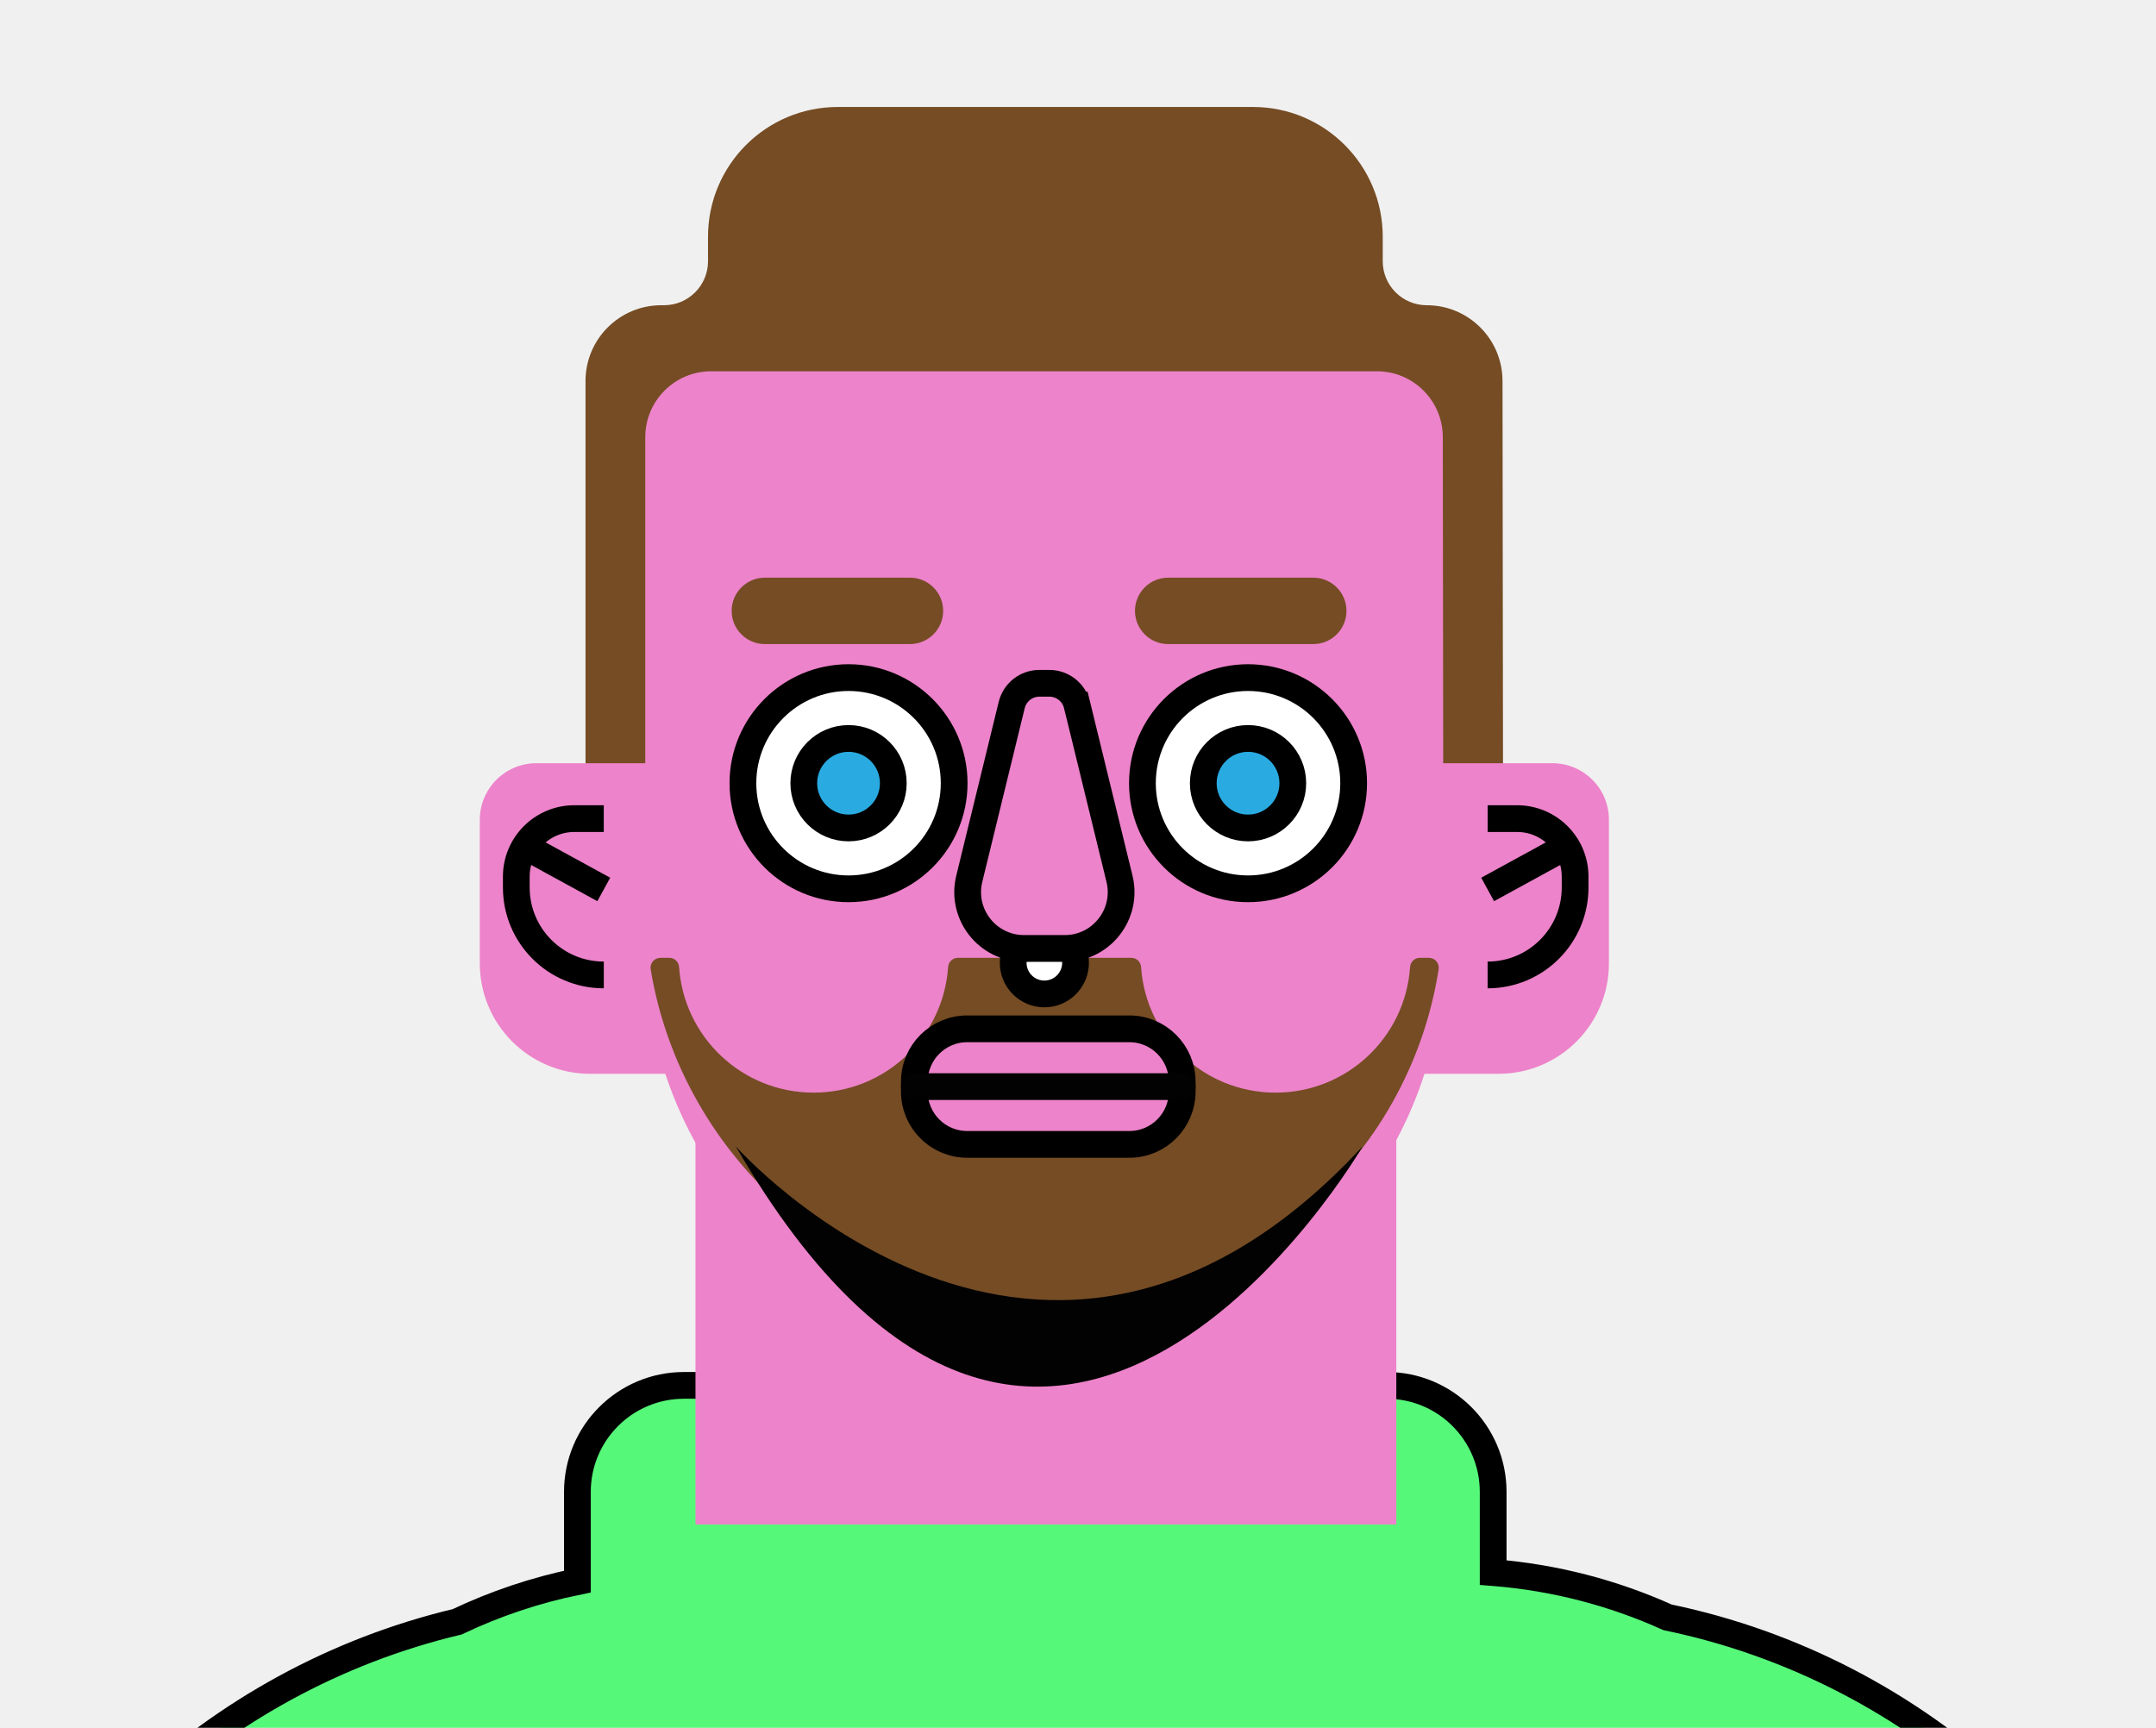
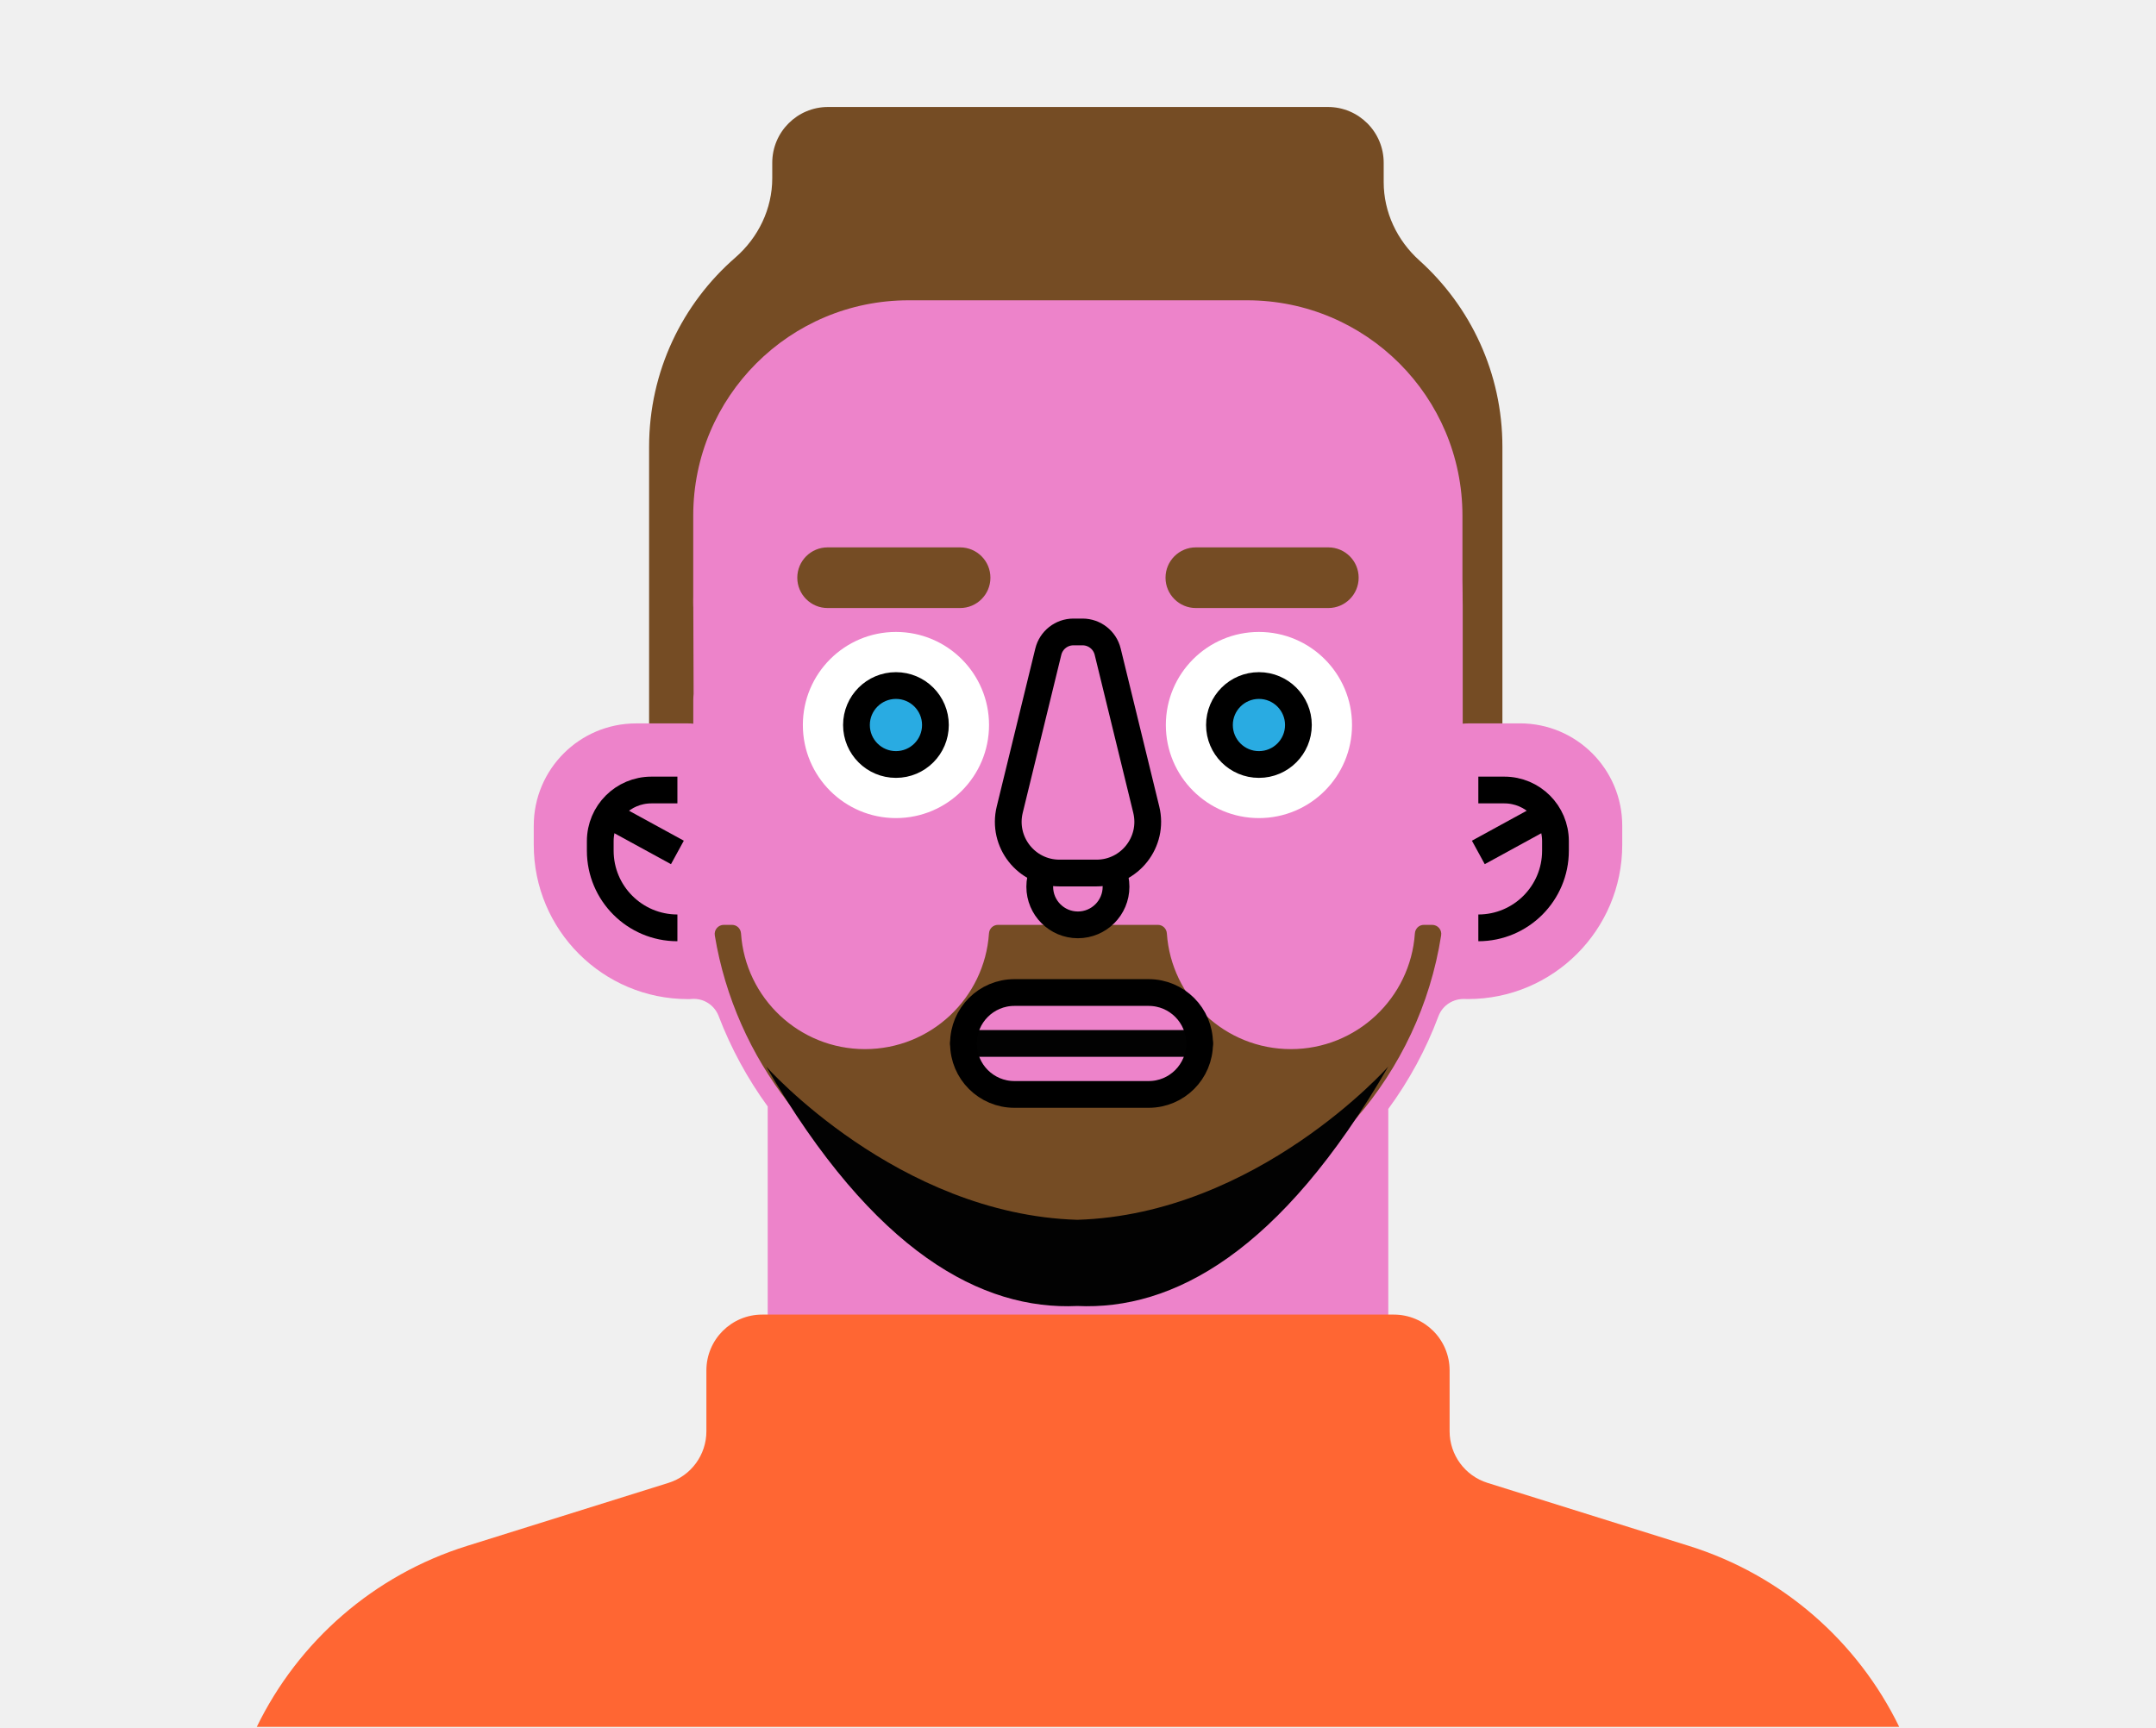
<svg xmlns="http://www.w3.org/2000/svg" width="403" height="323" viewBox="0 0 403 323" fill="none">
-   <g clip-path="url(#clip0_46_2132)">
-     <path d="M411.637 395.611C397.718 347.49 358.752 312.112 311.7 302.356C301.584 297.789 290.593 294.896 279.103 293.988V278.905C279.103 267.907 270.185 258.993 259.183 258.993H127.847C116.845 258.993 107.927 267.907 107.927 278.905V295.673C100.075 297.275 92.536 299.824 85.451 303.192C40.073 314.004 2.787 348.765 -10.76 395.611L-79.691 764.262C-83.176 782.906 -68.864 800.133 -49.889 800.133H33.053L57.264 682.935H343.296L375.407 839L458.109 810.266C474.873 804.442 484.858 787.243 481.597 769.802L411.631 395.611H411.637Z" fill="#56F879" stroke="black" stroke-width="5" stroke-miterlimit="10" />
-     <path d="M280.848 71.202C280.834 63.388 274.5 57.063 266.686 57.063C262.146 57.063 258.462 53.384 258.462 48.839V44.258C258.462 30.86 247.602 20 234.204 20H156.6C143.201 20 132.342 30.86 132.342 44.258V48.839C132.342 53.379 128.662 57.063 124.118 57.063H123.607C115.783 57.063 109.445 63.406 109.445 71.225V178.432L280.99 179.099L280.852 71.207L280.848 71.202Z" fill="#754C24" />
-     <path d="M261 184H130V285H261V184Z" fill="#ED83CA" />
-     <path d="M269.814 177.935C269.814 219.041 236.563 252.383 195.489 252.535C154.31 252.682 120.613 218.54 120.613 177.36V81.726C120.613 74.923 126.128 69.408 132.931 69.408H257.372C264.165 69.408 269.68 74.909 269.689 81.708L269.809 177.939L269.814 177.935Z" fill="#ED83CA" />
-     <path d="M110.333 200.744H128.878V142.679H100.255C94.418 142.684 89.686 147.417 89.686 153.254V180.101C89.686 191.504 98.931 200.749 110.333 200.749V200.744Z" fill="#ED83CA" />
-     <path d="M280.098 200.744H261.553V142.679H290.171C296.008 142.679 300.741 147.412 300.741 153.249V180.097C300.741 191.499 291.496 200.744 280.094 200.744H280.098Z" fill="#ED83CA" />
-     <path d="M112.857 153.037H107.352C101.358 153.037 96.506 157.895 96.506 163.883V165.907C96.506 174.941 103.828 182.263 112.862 182.263" fill="#ED83CA" />
-     <path d="M112.857 153.037H107.352C101.358 153.037 96.506 157.895 96.506 163.883V165.907C96.506 174.941 103.828 182.263 112.862 182.263" stroke="black" stroke-width="5" stroke-miterlimit="10" />
-     <path d="M112.857 166.28L97.555 157.909" stroke="black" stroke-width="5" stroke-miterlimit="10" />
-     <path d="M278.069 153.037H283.575C289.568 153.037 294.42 157.895 294.42 163.883V165.907C294.42 174.941 287.098 182.263 278.064 182.263" fill="#ED83CA" />
-     <path d="M278.069 153.037H283.575C289.568 153.037 294.42 157.895 294.42 163.883V165.907C294.42 174.941 287.098 182.263 278.064 182.263" stroke="black" stroke-width="5" stroke-miterlimit="10" />
-     <path d="M278.069 166.28L293.367 157.909" stroke="black" stroke-width="5" stroke-miterlimit="10" />
-     <path d="M265.389 179.066C264.423 179.066 263.641 179.825 263.572 180.791C262.685 193.905 251.77 204.267 238.431 204.267C225.092 204.267 214.173 193.905 213.29 180.791C213.226 179.825 212.444 179.066 211.473 179.066H179.037C178.071 179.066 177.289 179.825 177.22 180.791C176.333 193.905 165.418 204.267 152.079 204.267C138.74 204.267 127.821 193.905 126.938 180.791C126.873 179.825 126.092 179.066 125.121 179.066H123.447C122.306 179.066 121.437 180.092 121.625 181.214C127.508 216.709 158.477 244.288 195.499 244.155C232.613 244.026 263.342 216.783 268.912 181.201C269.087 180.078 268.222 179.066 267.086 179.066H265.394H265.389ZM220.98 204.599C220.98 210.054 216.56 214.474 211.101 214.474H182.638C176.167 214.474 170.919 209.226 170.919 202.754C170.919 197.294 175.339 192.874 180.794 192.874H209.256C215.732 192.874 220.98 198.122 220.98 204.599Z" fill="#754C24" />
-     <path d="M158.609 166.16C169.512 166.16 178.351 157.322 178.351 146.419C178.351 135.516 169.512 126.677 158.609 126.677C147.707 126.677 138.868 135.516 138.868 146.419C138.868 157.322 147.707 166.16 158.609 166.16Z" fill="white" stroke="black" stroke-width="5" stroke-miterlimit="10" />
-     <path d="M158.61 154.785C163.23 154.785 166.976 151.039 166.976 146.419C166.976 141.798 163.23 138.052 158.61 138.052C153.989 138.052 150.243 141.798 150.243 146.419C150.243 151.039 153.989 154.785 158.61 154.785Z" fill="#29ABE2" stroke="black" stroke-width="5" stroke-miterlimit="10" />
-     <path d="M233.283 166.16C244.186 166.16 253.025 157.322 253.025 146.419C253.025 135.516 244.186 126.677 233.283 126.677C222.38 126.677 213.542 135.516 213.542 146.419C213.542 157.322 222.38 166.16 233.283 166.16Z" fill="white" stroke="black" stroke-width="5" stroke-miterlimit="10" />
-     <path d="M233.284 154.785C237.904 154.785 241.65 151.039 241.65 146.419C241.65 141.798 237.904 138.052 233.284 138.052C228.663 138.052 224.917 141.798 224.917 146.419C224.917 151.039 228.663 154.785 233.284 154.785Z" fill="#29ABE2" stroke="black" stroke-width="5" stroke-miterlimit="10" />
-     <path d="M211.095 192.336H180.793C175.336 192.336 170.913 196.759 170.913 202.216V204.06C170.913 209.517 175.336 213.94 180.793 213.94H211.095C216.551 213.94 220.975 209.517 220.975 204.06V202.216C220.975 196.759 216.551 192.336 211.095 192.336Z" stroke="black" stroke-width="5" stroke-miterlimit="10" />
-     <path d="M170.913 203.136H220.979" stroke="#020202" stroke-width="5" stroke-linecap="round" stroke-linejoin="round" />
-     <path d="M245.473 107.994H218.359C214.929 107.994 212.149 110.773 212.149 114.201C212.149 117.629 214.929 120.408 218.359 120.408H245.473C248.903 120.408 251.683 117.629 251.683 114.201C251.683 110.773 248.903 107.994 245.473 107.994Z" fill="#754C24" />
-     <path d="M170.085 107.994H142.971C139.542 107.994 136.762 110.773 136.762 114.201C136.762 117.629 139.542 120.408 142.971 120.408H170.085C173.515 120.408 176.295 117.629 176.295 114.201C176.295 110.773 173.515 107.994 170.085 107.994Z" fill="#754C24" />
-     <path d="M195.213 185.814C198.432 185.814 201.041 183.205 201.041 179.986C201.041 176.768 198.432 174.159 195.213 174.159C191.995 174.159 189.386 176.768 189.386 179.986C189.386 183.205 191.995 185.814 195.213 185.814Z" fill="white" stroke="black" stroke-width="5" stroke-linecap="round" stroke-linejoin="round" />
-     <path d="M201.321 131.801C200.737 129.419 198.603 127.74 196.151 127.74H194.279C191.827 127.74 189.693 129.414 189.109 131.801L181.179 164.279C179.56 170.911 184.583 177.309 191.409 177.309H199.026C205.851 177.309 210.874 170.911 209.255 164.279L201.325 131.801H201.321Z" fill="#ED83CA" stroke="black" stroke-width="5" stroke-miterlimit="10" />
-     <path d="M137.531 214.312C137.531 214.312 194.863 278.985 254.704 214.312C254.704 214.312 196.067 315.374 137.531 214.312Z" fill="#020202" />
+   <g clip-path="url(#clip0_51_1062)">
+     <path d="M280.83 83.53V168.52H121.33V83.53C121.33 69.42 127.56 56.76 137.43 48.17C141.75 44.41 144.35 39.05 144.35 33.32V30.43C144.35 24.67 149.02 20 154.78 20H248.21C253.97 20 258.64 24.67 258.64 30.43V34.06C258.64 39.67 261.14 44.94 265.31 48.69C274.84 57.27 280.83 69.7 280.83 83.53Z" fill="#754C24" />
+     <path d="M284.1 135.24H274.39C274.06 135.24 273.73 135.26 273.41 135.29V113.2C273.41 73.5 240.93 69.66 201.23 69.8C161.64 69.94 129.59 73.01 129.59 112.64L129.65 129.73C129.61 130.11 129.59 130.49 129.59 130.88V135.29C129.27 135.25 128.94 135.24 128.61 135.24H118.9C108.33 135.24 99.769 143.81 99.769 154.37V157.94C99.769 173.87 112.68 186.78 128.61 186.78C128.84 186.78 129.07 186.78 129.29 186.75C131.5 186.58 133.54 187.88 134.33 189.95C136.64 196 139.74 201.68 143.5 206.85V277.98H259.5V207.31C263.37 202.04 266.54 196.22 268.87 189.99C269.65 187.91 271.68 186.64 273.9 186.76C274.06 186.76 274.22 186.77 274.39 186.77C282.35 186.77 289.56 183.54 294.78 178.32C300 173.1 303.23 165.89 303.23 157.93V154.36C303.23 143.8 294.67 135.23 284.1 135.23V135.24Z" fill="#ED83CA" />
+     <path d="M233.11 56.14H169.83C147.601 56.14 129.58 74.161 129.58 96.39V112.15C129.58 134.379 147.601 152.4 169.83 152.4H233.11C255.34 152.4 273.36 134.379 273.36 112.15V96.39C273.36 74.161 255.34 56.14 233.11 56.14Z" fill="#ED83CA" />
+     <path d="M167.47 152.94C177.08 152.94 184.87 145.15 184.87 135.54C184.87 125.93 177.08 118.14 167.47 118.14C157.861 118.14 150.07 125.93 150.07 135.54C150.07 145.15 157.861 152.94 167.47 152.94Z" fill="white" />
+     <path d="M167.47 142.92C171.546 142.92 174.85 139.616 174.85 135.54C174.85 131.464 171.546 128.16 167.47 128.16C163.394 128.16 160.09 131.464 160.09 135.54C160.09 139.616 163.394 142.92 167.47 142.92Z" fill="#29ABE2" stroke="black" stroke-width="5" stroke-miterlimit="10" />
+     <path d="M235.32 152.94C244.93 152.94 252.72 145.15 252.72 135.54C252.72 125.93 244.93 118.14 235.32 118.14C225.71 118.14 217.92 125.93 217.92 135.54C217.92 145.15 225.71 152.94 235.32 152.94Z" fill="white" />
+     <path d="M235.32 142.92C239.396 142.92 242.7 139.616 242.7 135.54C242.7 131.464 239.396 128.16 235.32 128.16C231.245 128.16 227.94 131.464 227.94 135.54C227.94 139.616 231.245 142.92 235.32 142.92Z" fill="#29ABE2" stroke="black" stroke-width="5" stroke-miterlimit="10" />
+     <path d="M126.62 147.69H121.76C116.48 147.69 112.2 151.97 112.2 157.25V159.04C112.2 167 118.66 173.46 126.62 173.46" fill="#ED83CA" />
+     <path d="M126.62 147.69H121.76C116.48 147.69 112.2 151.97 112.2 157.25V159.04C112.2 167 118.66 173.46 126.62 173.46" stroke="black" stroke-width="5" stroke-miterlimit="10" />
+     <path d="M126.62 159.36L113.12 151.98" stroke="black" stroke-width="5" stroke-miterlimit="10" />
+     <path d="M276.33 147.69H281.19C286.47 147.69 290.75 151.97 290.75 157.25V159.04C290.75 167 284.29 173.46 276.33 173.46" fill="#ED83CA" />
+     <path d="M276.33 147.69H281.19C286.47 147.69 290.75 151.97 290.75 157.25V159.04C290.75 167 284.29 173.46 276.33 173.46" stroke="black" stroke-width="5" stroke-miterlimit="10" />
+     <path d="M276.33 159.36L289.82 151.98" stroke="black" stroke-width="5" stroke-miterlimit="10" />
+     <path d="M355 322.83H48C55.78 306.84 69.86 294.45 87.31 289L124.95 277.22C129.17 275.9 132.04 271.99 132.04 267.57V256.19C132.04 250.43 136.71 245.76 142.46 245.76H260.53C266.29 245.76 270.96 250.43 270.96 256.19V267.57C270.96 271.99 273.83 275.9 278.05 277.22L315.69 289C333.13 294.45 347.22 306.84 355 322.83Z" fill="#FF6633" />
+     <path d="M248.29 102.33H223.53C220.399 102.33 217.86 104.869 217.86 108C217.86 111.131 220.399 113.67 223.53 113.67H248.29C251.422 113.67 253.96 111.131 253.96 108C253.96 104.869 251.422 102.33 248.29 102.33Z" fill="#754C24" />
+     <path d="M179.46 102.33H154.7C151.569 102.33 149.03 104.869 149.03 108C149.03 111.131 151.569 113.67 154.7 113.67H179.46C182.592 113.67 185.13 111.131 185.13 108C185.13 104.869 182.592 102.33 179.46 102.33Z" fill="#754C24" />
+     <path d="M267.7 172.9H266.14C265.25 172.9 264.53 173.6 264.47 174.49C263.65 186.57 253.58 196.13 241.29 196.13C229 196.13 218.93 186.57 218.11 174.49C218.05 173.6 217.33 172.9 216.44 172.9H186.54C185.64 172.9 184.92 173.6 184.86 174.49C184.05 186.57 173.98 196.13 161.68 196.13C149.38 196.13 139.32 186.57 138.51 174.49C138.45 173.6 137.73 172.9 136.83 172.9H135.29C134.24 172.9 133.44 173.84 133.61 174.88C135.53 186.49 140.37 197.18 147.33 206.14C147.34 206.15 147.34 206.16 147.36 206.17C160.02 222.44 179.7 232.98 201.71 232.9C222.38 232.83 240.9 223.63 253.45 209.12C253.46 209.12 253.47 209.1 253.48 209.09C261.69 199.6 267.35 187.83 269.38 174.86C269.55 173.83 268.75 172.9 267.7 172.9ZM181.72 188.29C183.37 186.64 185.65 185.62 188.16 185.62H214.39C216.63 185.62 218.71 186.3 220.43 187.47C220.54 187.55 220.65 187.63 220.76 187.72C223.45 189.67 225.2 192.84 225.2 196.43C225.2 201.46 221.13 205.54 216.09 205.54H189.86C183.89 205.54 179.05 200.7 179.05 194.73C179.05 192.21 180.07 189.94 181.72 188.29Z" fill="#754C24" />
+     <path d="M180.09 195.07H224.23" stroke="#020202" stroke-width="5" stroke-linecap="round" stroke-linejoin="round" />
+     <path d="M214.71 185.55H189.61C184.352 185.55 180.09 189.812 180.09 195.07V195.08C180.09 200.338 184.352 204.6 189.61 204.6H214.71C219.968 204.6 224.23 200.338 224.23 195.08V195.07C224.23 189.812 219.968 185.55 214.71 185.55Z" stroke="black" stroke-width="5" stroke-miterlimit="10" />
+     <path d="M201.48 172.9C205.417 172.9 208.61 169.708 208.61 165.77C208.61 161.832 205.417 158.64 201.48 158.64C197.542 158.64 194.35 161.832 194.35 165.77C194.35 169.708 197.542 172.9 201.48 172.9Z" stroke="black" stroke-width="5" stroke-miterlimit="10" />
+     <path d="M207.05 121.83C206.52 119.66 204.58 118.14 202.35 118.14H200.65C198.42 118.14 196.48 119.66 195.95 121.83L188.74 151.36C187.27 157.39 191.83 163.21 198.04 163.21H204.96C211.17 163.21 215.73 157.39 214.26 151.36L207.05 121.83Z" fill="#ED83CA" stroke="black" stroke-width="5" stroke-miterlimit="10" />
+     <path d="M259.49 199.4C239.32 234.21 219.15 244.98 201.37 244.15C183.59 244.98 163.41 234.22 143.23 199.4C143.23 199.4 167.72 227.01 201.36 228.04C235.01 227.01 259.49 199.4 259.49 199.4Z" fill="#020202" />
  </g>
  <defs>
-     <clipPath id="clip0_46_2132">
-       <rect width="403" height="323" fill="white" />
+     <clipPath id="clip0_51_1062">
+       <rect width="307" height="302.83" fill="white" transform="translate(48 20)" />
    </clipPath>
  </defs>
</svg>
